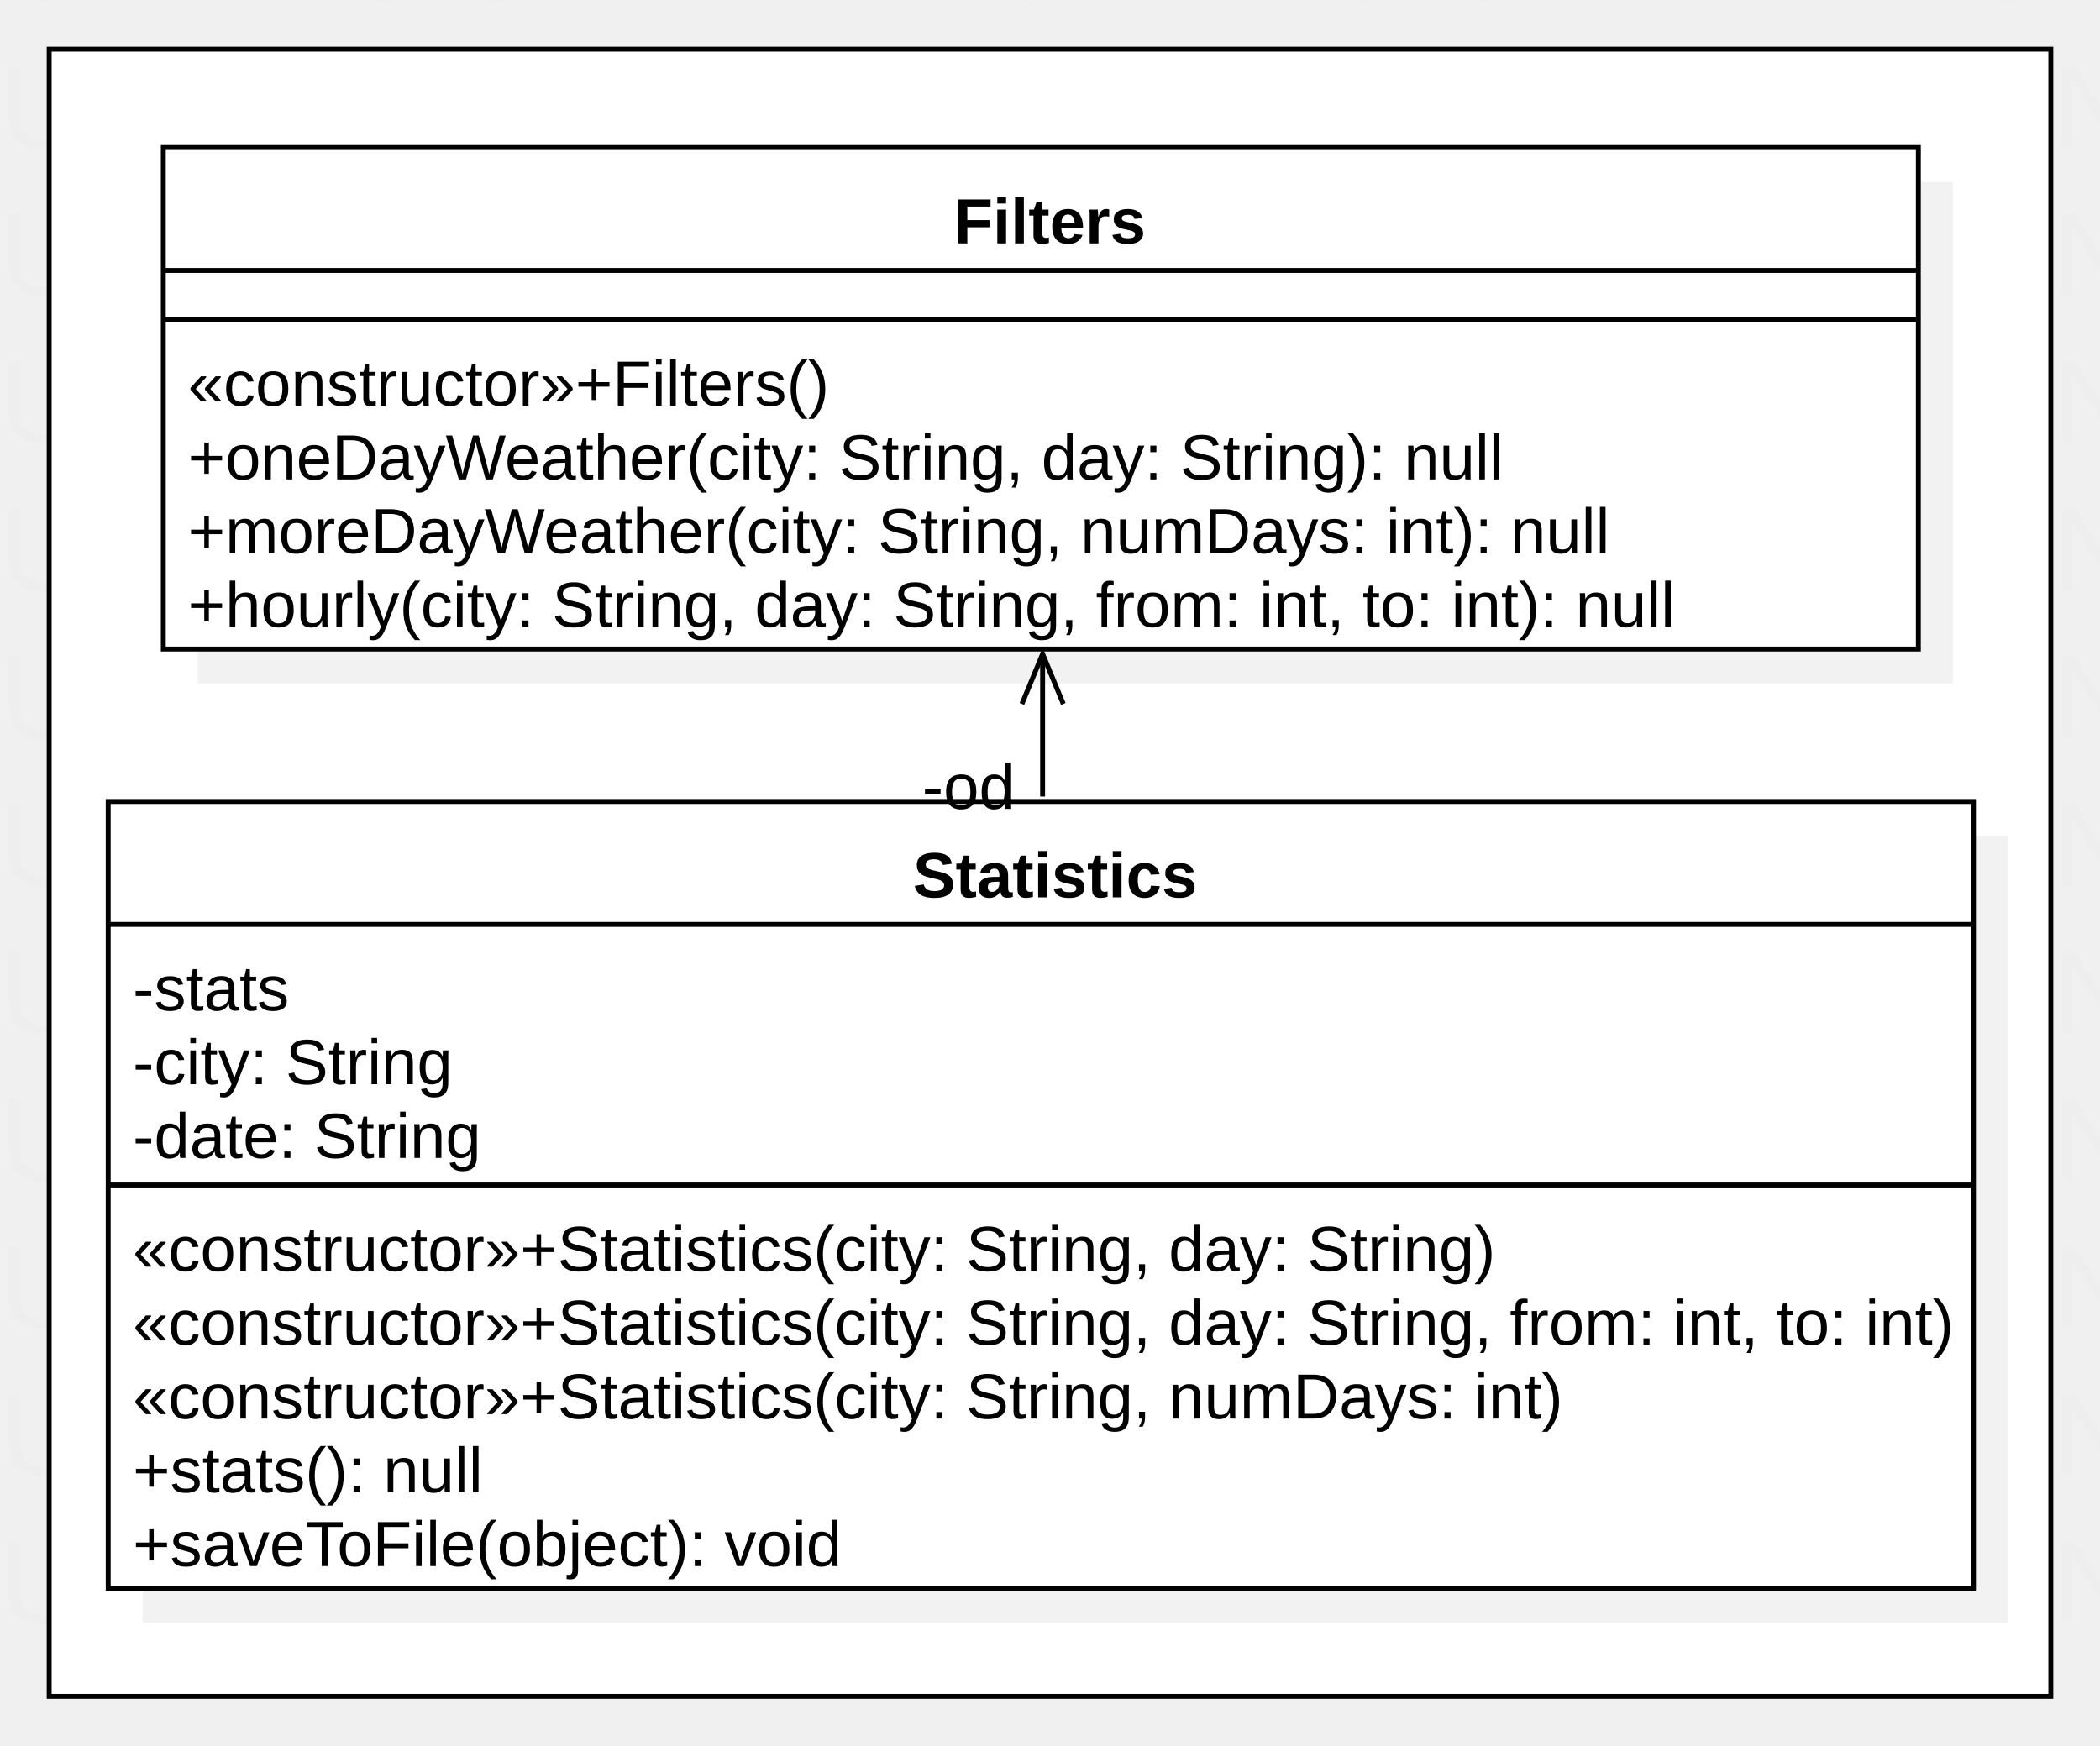
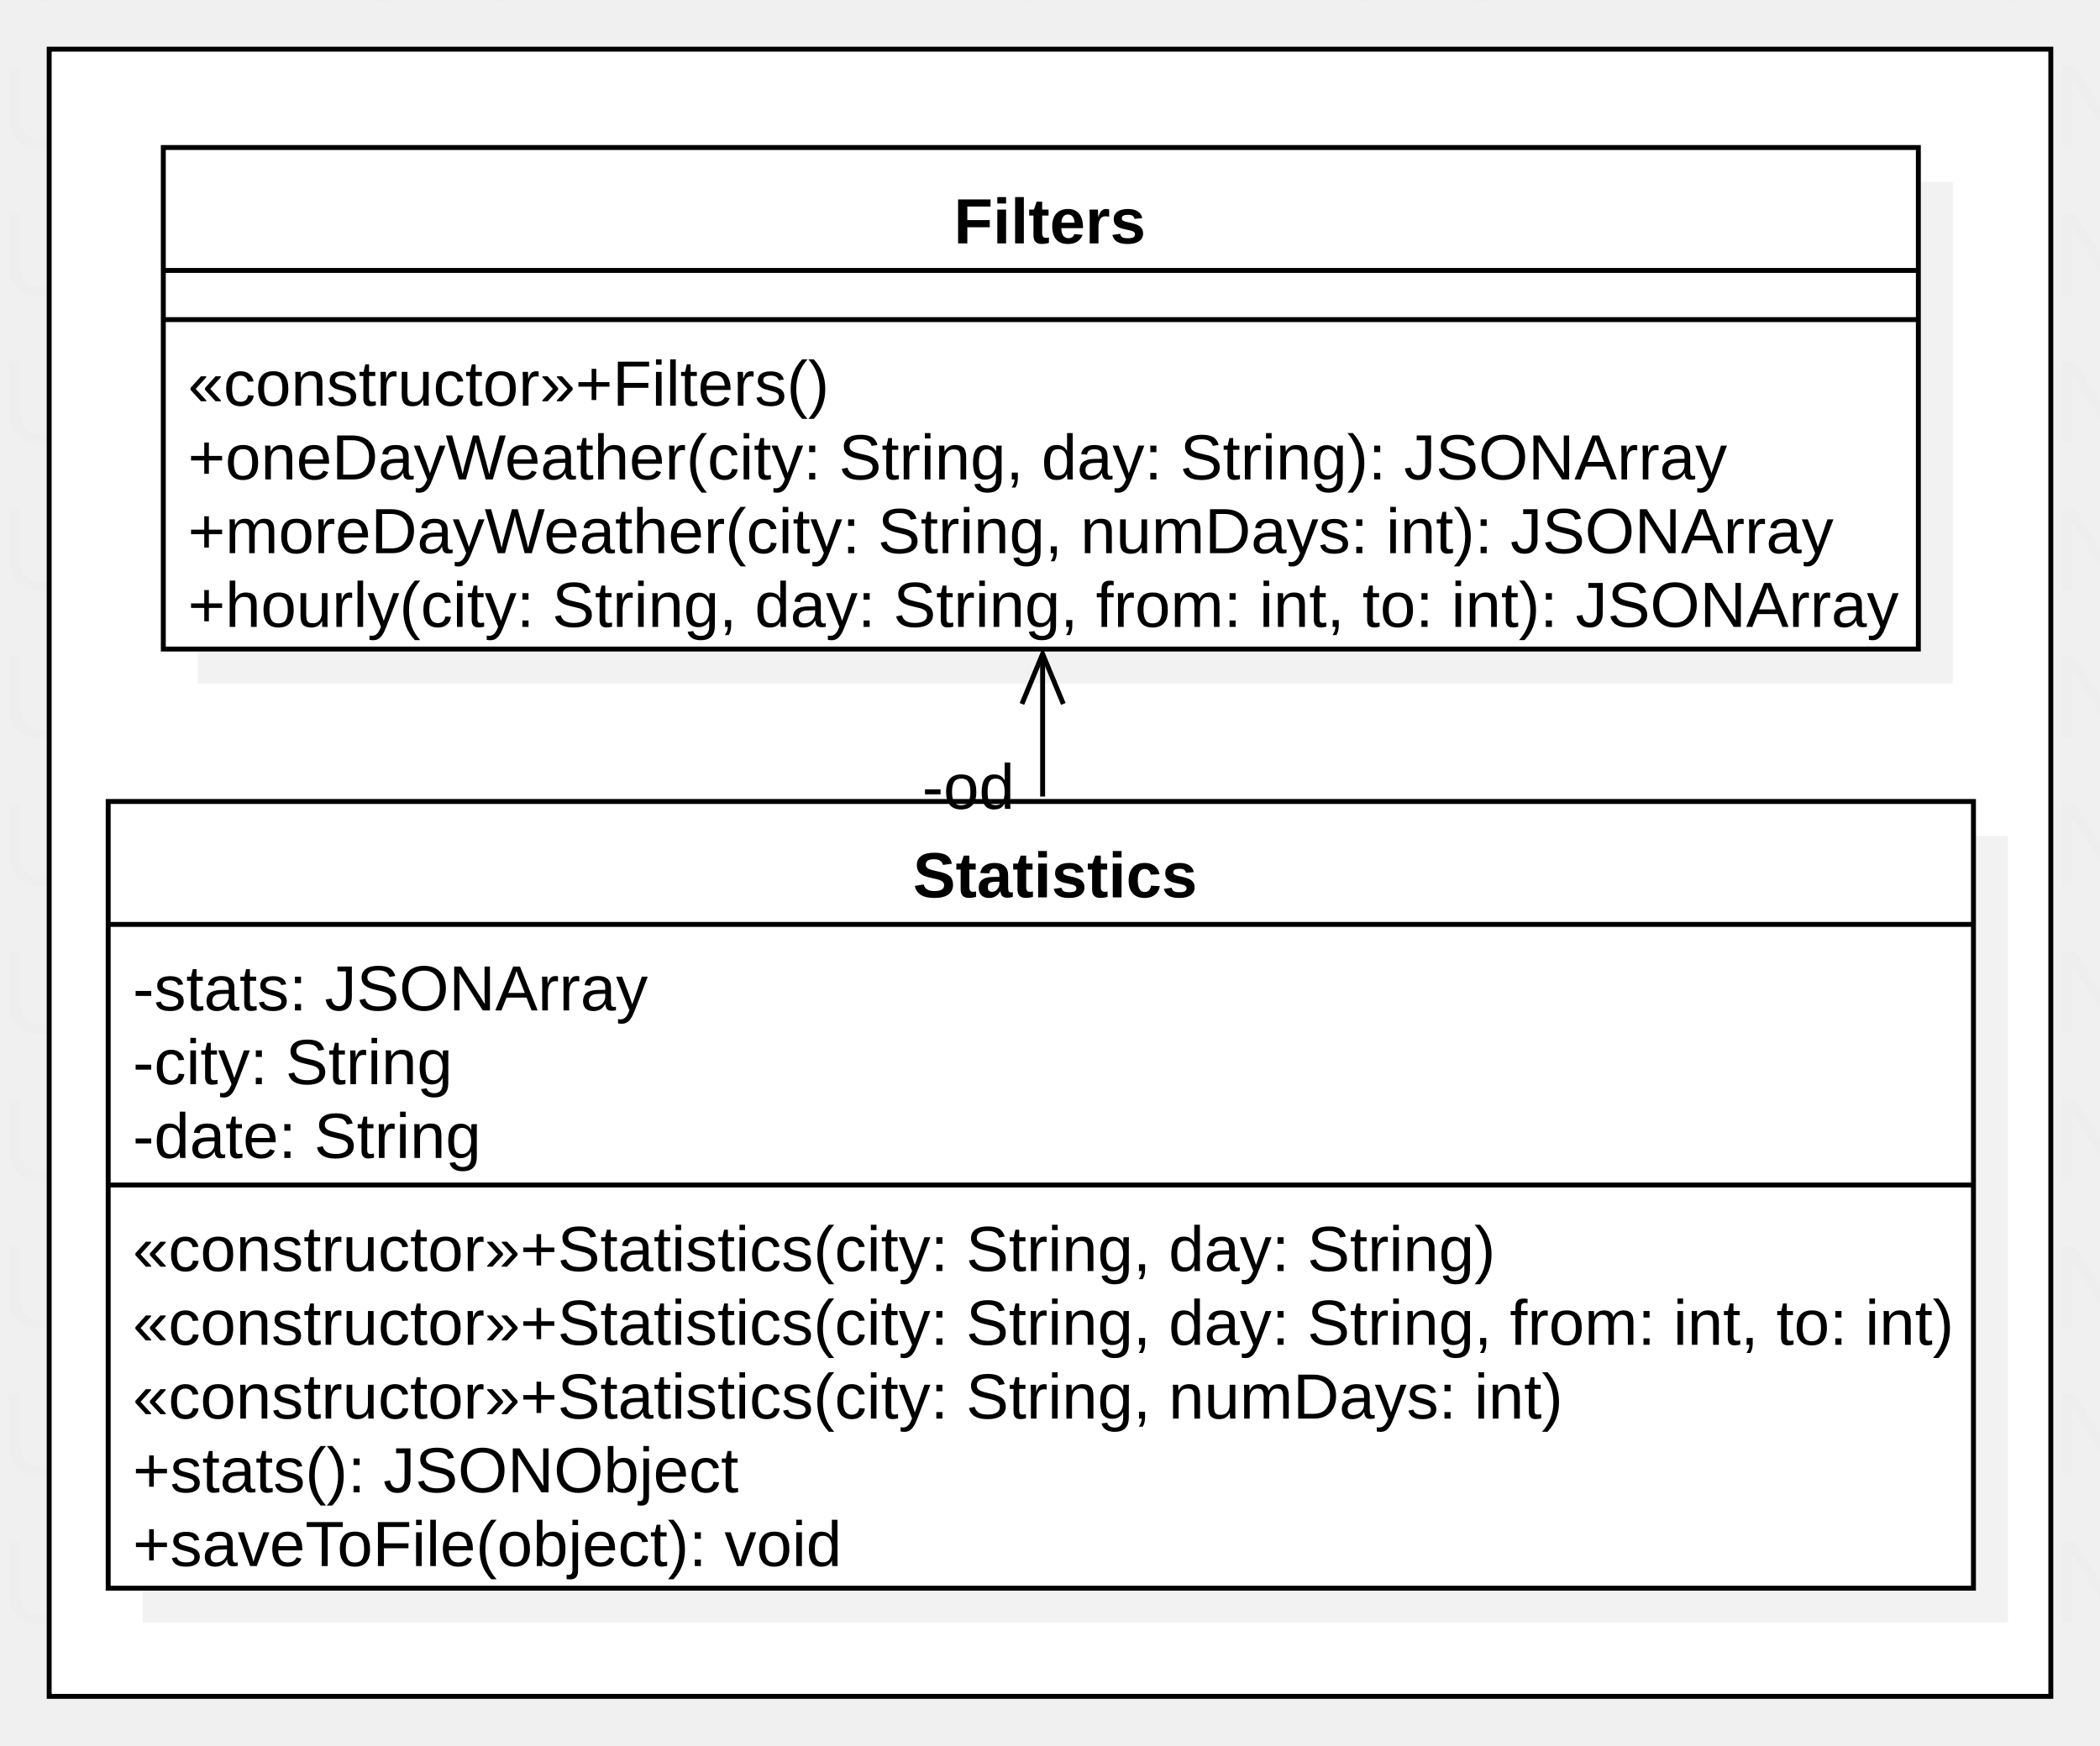
<svg xmlns="http://www.w3.org/2000/svg" version="1.1" width="427" height="355">
  <defs />
  <g>
    <text fill="#eeeeee" stroke="none" font-family="Arial" font-size="24px" font-style="normal" font-weight="normal" text-decoration="none" x="0" y="0">UNREGISTERED</text>
    <text fill="#eeeeee" stroke="none" font-family="Arial" font-size="24px" font-style="normal" font-weight="normal" text-decoration="none" x="0" y="30">UNREGISTERED</text>
    <text fill="#eeeeee" stroke="none" font-family="Arial" font-size="24px" font-style="normal" font-weight="normal" text-decoration="none" x="0" y="60">UNREGISTERED</text>
    <text fill="#eeeeee" stroke="none" font-family="Arial" font-size="24px" font-style="normal" font-weight="normal" text-decoration="none" x="0" y="90">UNREGISTERED</text>
    <text fill="#eeeeee" stroke="none" font-family="Arial" font-size="24px" font-style="normal" font-weight="normal" text-decoration="none" x="0" y="120">UNREGISTERED</text>
    <text fill="#eeeeee" stroke="none" font-family="Arial" font-size="24px" font-style="normal" font-weight="normal" text-decoration="none" x="0" y="150">UNREGISTERED</text>
    <text fill="#eeeeee" stroke="none" font-family="Arial" font-size="24px" font-style="normal" font-weight="normal" text-decoration="none" x="0" y="180">UNREGISTERED</text>
    <text fill="#eeeeee" stroke="none" font-family="Arial" font-size="24px" font-style="normal" font-weight="normal" text-decoration="none" x="0" y="210">UNREGISTERED</text>
    <text fill="#eeeeee" stroke="none" font-family="Arial" font-size="24px" font-style="normal" font-weight="normal" text-decoration="none" x="0" y="240">UNREGISTERED</text>
    <text fill="#eeeeee" stroke="none" font-family="Arial" font-size="24px" font-style="normal" font-weight="normal" text-decoration="none" x="0" y="270">UNREGISTERED</text>
    <text fill="#eeeeee" stroke="none" font-family="Arial" font-size="24px" font-style="normal" font-weight="normal" text-decoration="none" x="0" y="300">UNREGISTERED</text>
    <text fill="#eeeeee" stroke="none" font-family="Arial" font-size="24px" font-style="normal" font-weight="normal" text-decoration="none" x="0" y="330">UNREGISTERED</text>
    <text fill="#eeeeee" stroke="none" font-family="Arial" font-size="24px" font-style="normal" font-weight="normal" text-decoration="none" x="200" y="0">UNREGISTERED</text>
    <text fill="#eeeeee" stroke="none" font-family="Arial" font-size="24px" font-style="normal" font-weight="normal" text-decoration="none" x="200" y="30">UNREGISTERED</text>
    <text fill="#eeeeee" stroke="none" font-family="Arial" font-size="24px" font-style="normal" font-weight="normal" text-decoration="none" x="200" y="60">UNREGISTERED</text>
    <text fill="#eeeeee" stroke="none" font-family="Arial" font-size="24px" font-style="normal" font-weight="normal" text-decoration="none" x="200" y="90">UNREGISTERED</text>
    <text fill="#eeeeee" stroke="none" font-family="Arial" font-size="24px" font-style="normal" font-weight="normal" text-decoration="none" x="200" y="120">UNREGISTERED</text>
    <text fill="#eeeeee" stroke="none" font-family="Arial" font-size="24px" font-style="normal" font-weight="normal" text-decoration="none" x="200" y="150">UNREGISTERED</text>
    <text fill="#eeeeee" stroke="none" font-family="Arial" font-size="24px" font-style="normal" font-weight="normal" text-decoration="none" x="200" y="180">UNREGISTERED</text>
    <text fill="#eeeeee" stroke="none" font-family="Arial" font-size="24px" font-style="normal" font-weight="normal" text-decoration="none" x="200" y="210">UNREGISTERED</text>
    <text fill="#eeeeee" stroke="none" font-family="Arial" font-size="24px" font-style="normal" font-weight="normal" text-decoration="none" x="200" y="240">UNREGISTERED</text>
    <text fill="#eeeeee" stroke="none" font-family="Arial" font-size="24px" font-style="normal" font-weight="normal" text-decoration="none" x="200" y="270">UNREGISTERED</text>
    <text fill="#eeeeee" stroke="none" font-family="Arial" font-size="24px" font-style="normal" font-weight="normal" text-decoration="none" x="200" y="300">UNREGISTERED</text>
    <text fill="#eeeeee" stroke="none" font-family="Arial" font-size="24px" font-style="normal" font-weight="normal" text-decoration="none" x="200" y="330">UNREGISTERED</text>
    <text fill="#eeeeee" stroke="none" font-family="Arial" font-size="24px" font-style="normal" font-weight="normal" text-decoration="none" x="400" y="0">UNREGISTERED</text>
    <text fill="#eeeeee" stroke="none" font-family="Arial" font-size="24px" font-style="normal" font-weight="normal" text-decoration="none" x="400" y="30">UNREGISTERED</text>
    <text fill="#eeeeee" stroke="none" font-family="Arial" font-size="24px" font-style="normal" font-weight="normal" text-decoration="none" x="400" y="60">UNREGISTERED</text>
    <text fill="#eeeeee" stroke="none" font-family="Arial" font-size="24px" font-style="normal" font-weight="normal" text-decoration="none" x="400" y="90">UNREGISTERED</text>
    <text fill="#eeeeee" stroke="none" font-family="Arial" font-size="24px" font-style="normal" font-weight="normal" text-decoration="none" x="400" y="120">UNREGISTERED</text>
    <text fill="#eeeeee" stroke="none" font-family="Arial" font-size="24px" font-style="normal" font-weight="normal" text-decoration="none" x="400" y="150">UNREGISTERED</text>
    <text fill="#eeeeee" stroke="none" font-family="Arial" font-size="24px" font-style="normal" font-weight="normal" text-decoration="none" x="400" y="180">UNREGISTERED</text>
    <text fill="#eeeeee" stroke="none" font-family="Arial" font-size="24px" font-style="normal" font-weight="normal" text-decoration="none" x="400" y="210">UNREGISTERED</text>
    <text fill="#eeeeee" stroke="none" font-family="Arial" font-size="24px" font-style="normal" font-weight="normal" text-decoration="none" x="400" y="240">UNREGISTERED</text>
    <text fill="#eeeeee" stroke="none" font-family="Arial" font-size="24px" font-style="normal" font-weight="normal" text-decoration="none" x="400" y="270">UNREGISTERED</text>
    <text fill="#eeeeee" stroke="none" font-family="Arial" font-size="24px" font-style="normal" font-weight="normal" text-decoration="none" x="400" y="300">UNREGISTERED</text>
    <text fill="#eeeeee" stroke="none" font-family="Arial" font-size="24px" font-style="normal" font-weight="normal" text-decoration="none" x="400" y="330">UNREGISTERED</text>
    <g transform="translate(-238,-198) scale(1,1)">
      <rect fill="#ffffff" stroke="none" x="248" y="208" width="407" height="335" />
    </g>
    <g transform="translate(-238,-198) scale(1,1)">
      <path fill="none" stroke="#000000" d="M 248 208 L 655 208 L 655 543 L 248 543 L 248 208 Z Z" stroke-miterlimit="10" />
    </g>
    <g transform="translate(-238,-198) scale(1,1)">
      <rect fill="#C0C0C0" stroke="none" x="278.207" y="235" width="356.858" height="102" opacity="0.2" />
    </g>
    <g transform="translate(-238,-198) scale(1,1)">
      <rect fill="#ffffff" stroke="none" x="271.207" y="228" width="356.858" height="102" />
    </g>
    <g transform="translate(-238,-198) scale(1,1)">
      <path fill="none" stroke="#000000" d="M 271.207 228 L 628.065 228 L 628.065 330 L 271.207 330 L 271.207 228 Z Z" stroke-miterlimit="10" />
    </g>
    <g transform="translate(-238,-198) scale(1,1)">
      <path fill="none" stroke="#000000" d="M 271.207 253 L 628.065 253" stroke-miterlimit="10" />
    </g>
    <g transform="translate(-238,-198) scale(1,1)">
      <path fill="none" stroke="#000000" d="M 271.207 263 L 628.065 263" stroke-miterlimit="10" />
    </g>
    <g transform="translate(-238,-198) scale(1,1)">
      <g>
        <path fill="none" stroke="none" />
        <text fill="#000000" stroke="none" font-family="Arial" font-size="13px" font-style="normal" font-weight="bold" text-decoration="none" x="431.942" y="247.5">Filters</text>
      </g>
    </g>
    <g transform="translate(-238,-198) scale(1,1)">
      <g>
        <path fill="none" stroke="none" />
        <text fill="#000000" stroke="none" font-family="Arial" font-size="13px" font-style="normal" font-weight="normal" text-decoration="none" x="276.207" y="280.5">«constructor»+Filters()</text>
      </g>
    </g>
    <g transform="translate(-238,-198) scale(1,1)">
      <g>
        <path fill="none" stroke="none" />
-         <text fill="#000000" stroke="none" font-family="Arial" font-size="13px" font-style="normal" font-weight="normal" text-decoration="none" x="276.207" y="295.5">+oneDayWeather(city: String, day: String): null</text>
+         <text fill="#000000" stroke="none" font-family="Arial" font-size="13px" font-style="normal" font-weight="normal" text-decoration="none" x="276.207" y="295.5">+oneDayWeather(city: String, day: String): JSONArray</text>
      </g>
    </g>
    <g transform="translate(-238,-198) scale(1,1)">
      <g>
        <path fill="none" stroke="none" />
-         <text fill="#000000" stroke="none" font-family="Arial" font-size="13px" font-style="normal" font-weight="normal" text-decoration="none" x="276.207" y="310.5">+moreDayWeather(city: String, numDays: int): null</text>
+         <text fill="#000000" stroke="none" font-family="Arial" font-size="13px" font-style="normal" font-weight="normal" text-decoration="none" x="276.207" y="310.5">+moreDayWeather(city: String, numDays: int): JSONArray</text>
      </g>
    </g>
    <g transform="translate(-238,-198) scale(1,1)">
      <g>
        <path fill="none" stroke="none" />
-         <text fill="#000000" stroke="none" font-family="Arial" font-size="13px" font-style="normal" font-weight="normal" text-decoration="none" x="276.207" y="325.5">+hourly(city: String, day: String, from: int, to: int): null</text>
+         <text fill="#000000" stroke="none" font-family="Arial" font-size="13px" font-style="normal" font-weight="normal" text-decoration="none" x="276.207" y="325.5">+hourly(city: String, day: String, from: int, to: int): JSONArray</text>
      </g>
    </g>
    <g transform="translate(-238,-198) scale(1,1)">
      <rect fill="#C0C0C0" stroke="none" x="267" y="368" width="379.271" height="160" opacity="0.2" />
    </g>
    <g transform="translate(-238,-198) scale(1,1)">
      <rect fill="#ffffff" stroke="none" x="260" y="361" width="379.271" height="160" />
    </g>
    <g transform="translate(-238,-198) scale(1,1)">
      <path fill="none" stroke="#000000" d="M 260 361 L 639.271 361 L 639.271 521 L 260 521 L 260 361 Z Z" stroke-miterlimit="10" />
    </g>
    <g transform="translate(-238,-198) scale(1,1)">
      <path fill="none" stroke="#000000" d="M 260 386 L 639.271 386" stroke-miterlimit="10" />
    </g>
    <g transform="translate(-238,-198) scale(1,1)">
      <path fill="none" stroke="#000000" d="M 260 439 L 639.271 439" stroke-miterlimit="10" />
    </g>
    <g transform="translate(-238,-198) scale(1,1)">
      <g>
        <path fill="none" stroke="none" />
        <text fill="#000000" stroke="none" font-family="Arial" font-size="13px" font-style="normal" font-weight="bold" text-decoration="none" x="423.629" y="380.5">Statistics</text>
      </g>
    </g>
    <g transform="translate(-238,-198) scale(1,1)">
      <g>
        <path fill="none" stroke="none" />
-         <text fill="#000000" stroke="none" font-family="Arial" font-size="13px" font-style="normal" font-weight="normal" text-decoration="none" x="265" y="403.5">-stats</text>
+         <text fill="#000000" stroke="none" font-family="Arial" font-size="13px" font-style="normal" font-weight="normal" text-decoration="none" x="265" y="403.5">-stats: JSONArray</text>
      </g>
    </g>
    <g transform="translate(-238,-198) scale(1,1)">
      <g>
        <path fill="none" stroke="none" />
        <text fill="#000000" stroke="none" font-family="Arial" font-size="13px" font-style="normal" font-weight="normal" text-decoration="none" x="265" y="418.5">-city: String</text>
      </g>
    </g>
    <g transform="translate(-238,-198) scale(1,1)">
      <g>
        <path fill="none" stroke="none" />
        <text fill="#000000" stroke="none" font-family="Arial" font-size="13px" font-style="normal" font-weight="normal" text-decoration="none" x="265" y="433.5">-date: String</text>
      </g>
    </g>
    <g transform="translate(-238,-198) scale(1,1)">
      <g>
        <path fill="none" stroke="none" />
        <text fill="#000000" stroke="none" font-family="Arial" font-size="13px" font-style="normal" font-weight="normal" text-decoration="none" x="265" y="456.5">«constructor»+Statistics(city: String, day: String)</text>
      </g>
    </g>
    <g transform="translate(-238,-198) scale(1,1)">
      <g>
        <path fill="none" stroke="none" />
        <text fill="#000000" stroke="none" font-family="Arial" font-size="13px" font-style="normal" font-weight="normal" text-decoration="none" x="265" y="471.5">«constructor»+Statistics(city: String, day: String, from: int, to: int)</text>
      </g>
    </g>
    <g transform="translate(-238,-198) scale(1,1)">
      <g>
        <path fill="none" stroke="none" />
        <text fill="#000000" stroke="none" font-family="Arial" font-size="13px" font-style="normal" font-weight="normal" text-decoration="none" x="265" y="486.5">«constructor»+Statistics(city: String, numDays: int)</text>
      </g>
    </g>
    <g transform="translate(-238,-198) scale(1,1)">
      <g>
        <path fill="none" stroke="none" />
-         <text fill="#000000" stroke="none" font-family="Arial" font-size="13px" font-style="normal" font-weight="normal" text-decoration="none" x="265" y="501.5">+stats(): null</text>
+         <text fill="#000000" stroke="none" font-family="Arial" font-size="13px" font-style="normal" font-weight="normal" text-decoration="none" x="265" y="501.5">+stats(): JSONObject</text>
      </g>
    </g>
    <g transform="translate(-238,-198) scale(1,1)">
      <g>
        <path fill="none" stroke="none" />
        <text fill="#000000" stroke="none" font-family="Arial" font-size="13px" font-style="normal" font-weight="normal" text-decoration="none" x="265" y="516.5">+saveToFile(object): void</text>
      </g>
    </g>
    <g transform="translate(-238,-198) scale(1,1)">
      <path fill="none" stroke="#000000" d="M 450 360 Q 450 346 450 331" stroke-miterlimit="10" />
    </g>
    <g transform="translate(-238,-198) scale(1,1)">
      <path fill="none" stroke="#000000" d="M 454.21 341.163 L 450 331 L 445.79 341.163" stroke-miterlimit="10" />
    </g>
    <g transform="translate(-238,-198) scale(1,1)">
      <g>
        <path fill="none" stroke="none" />
        <text fill="#000000" stroke="none" font-family="Arial" font-size="13px" font-style="normal" font-weight="normal" text-decoration="none" x="425.5" y="362.5">-od</text>
      </g>
    </g>
  </g>
</svg>
